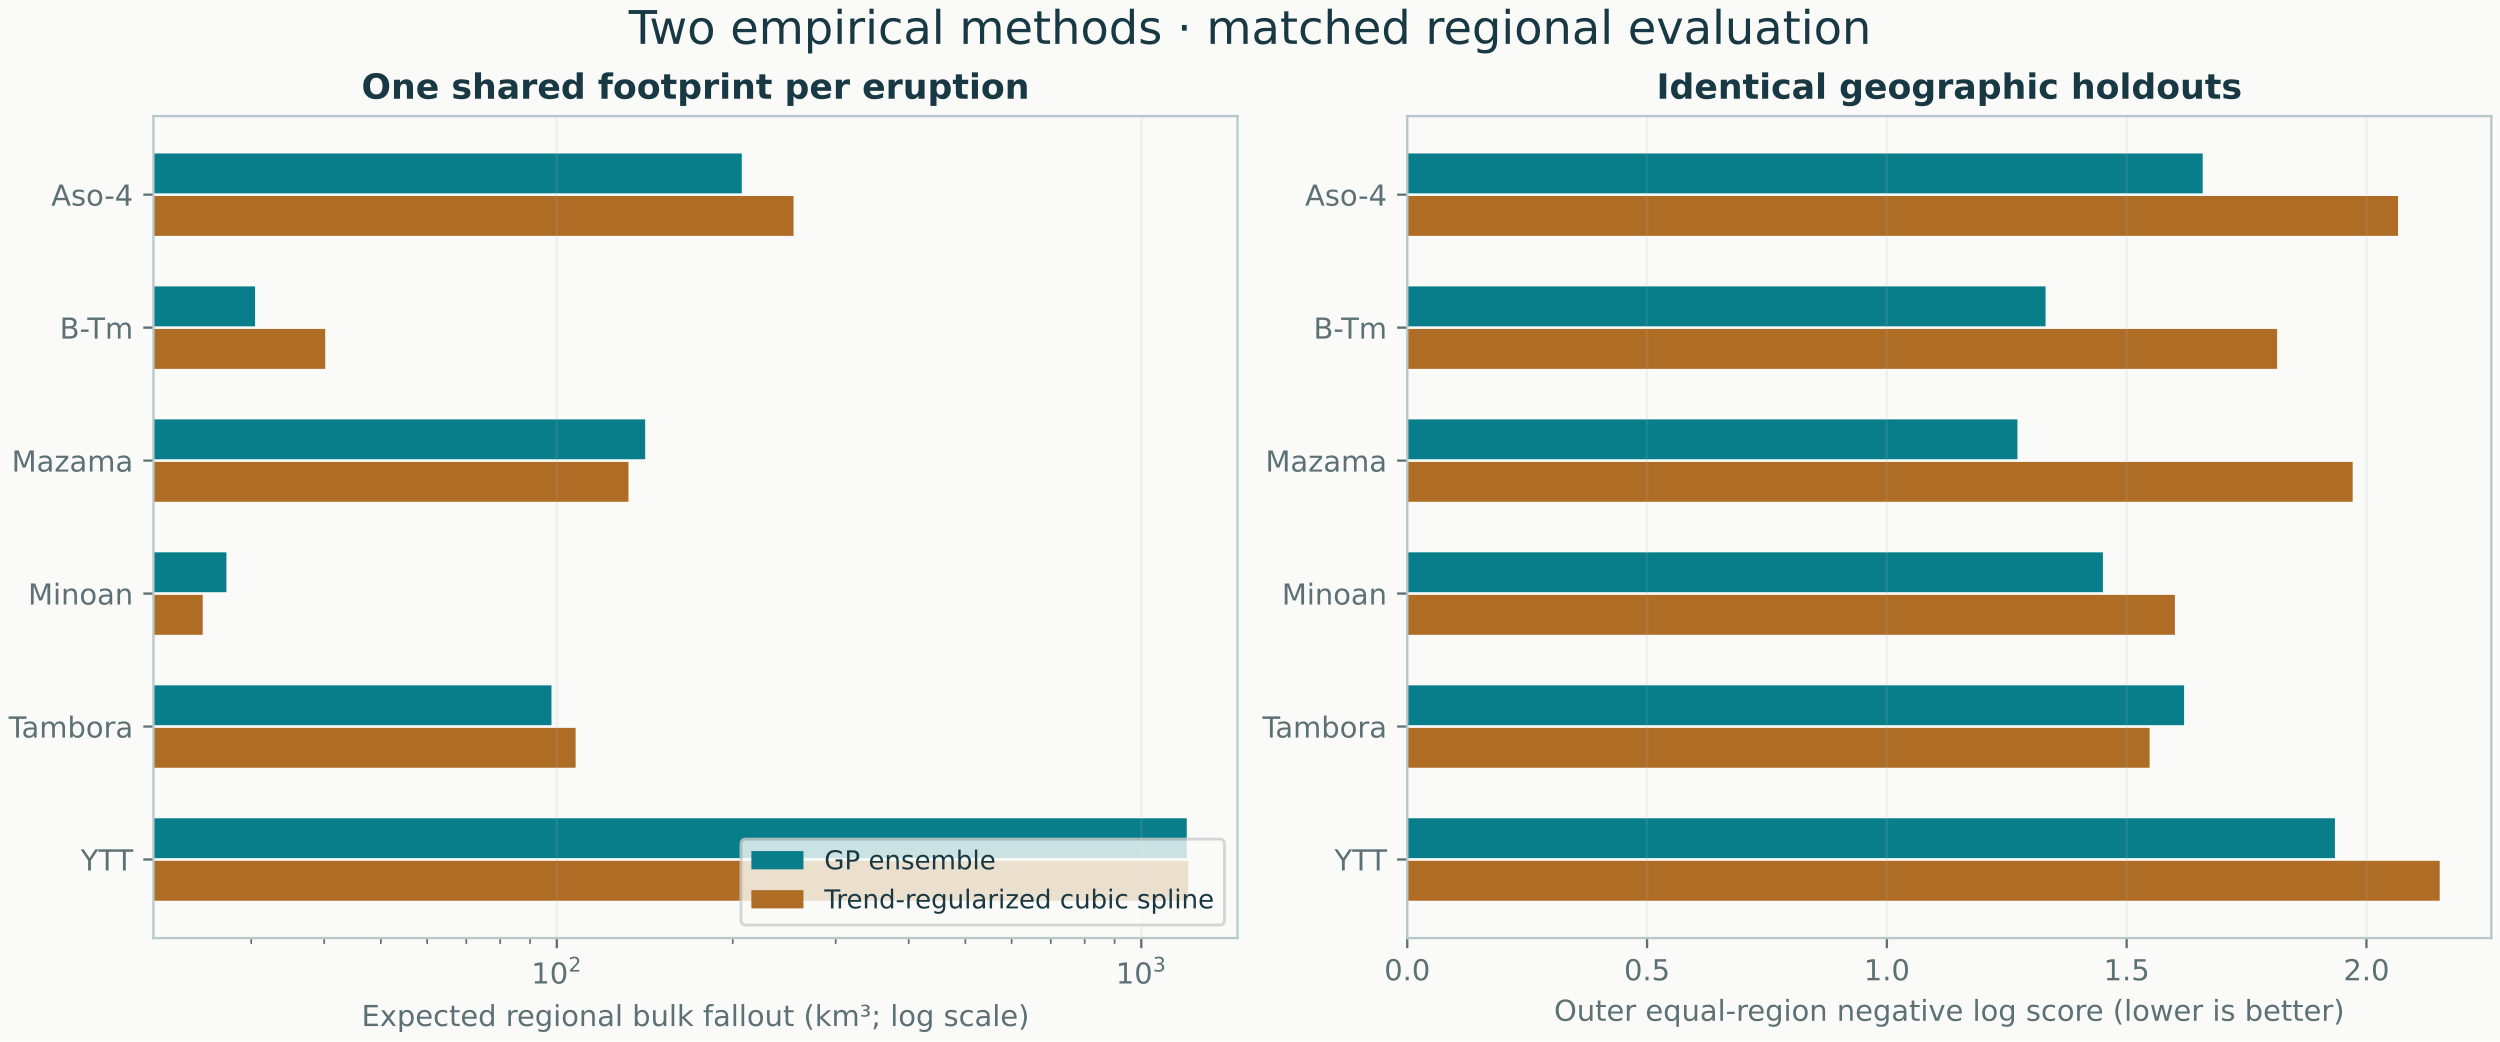
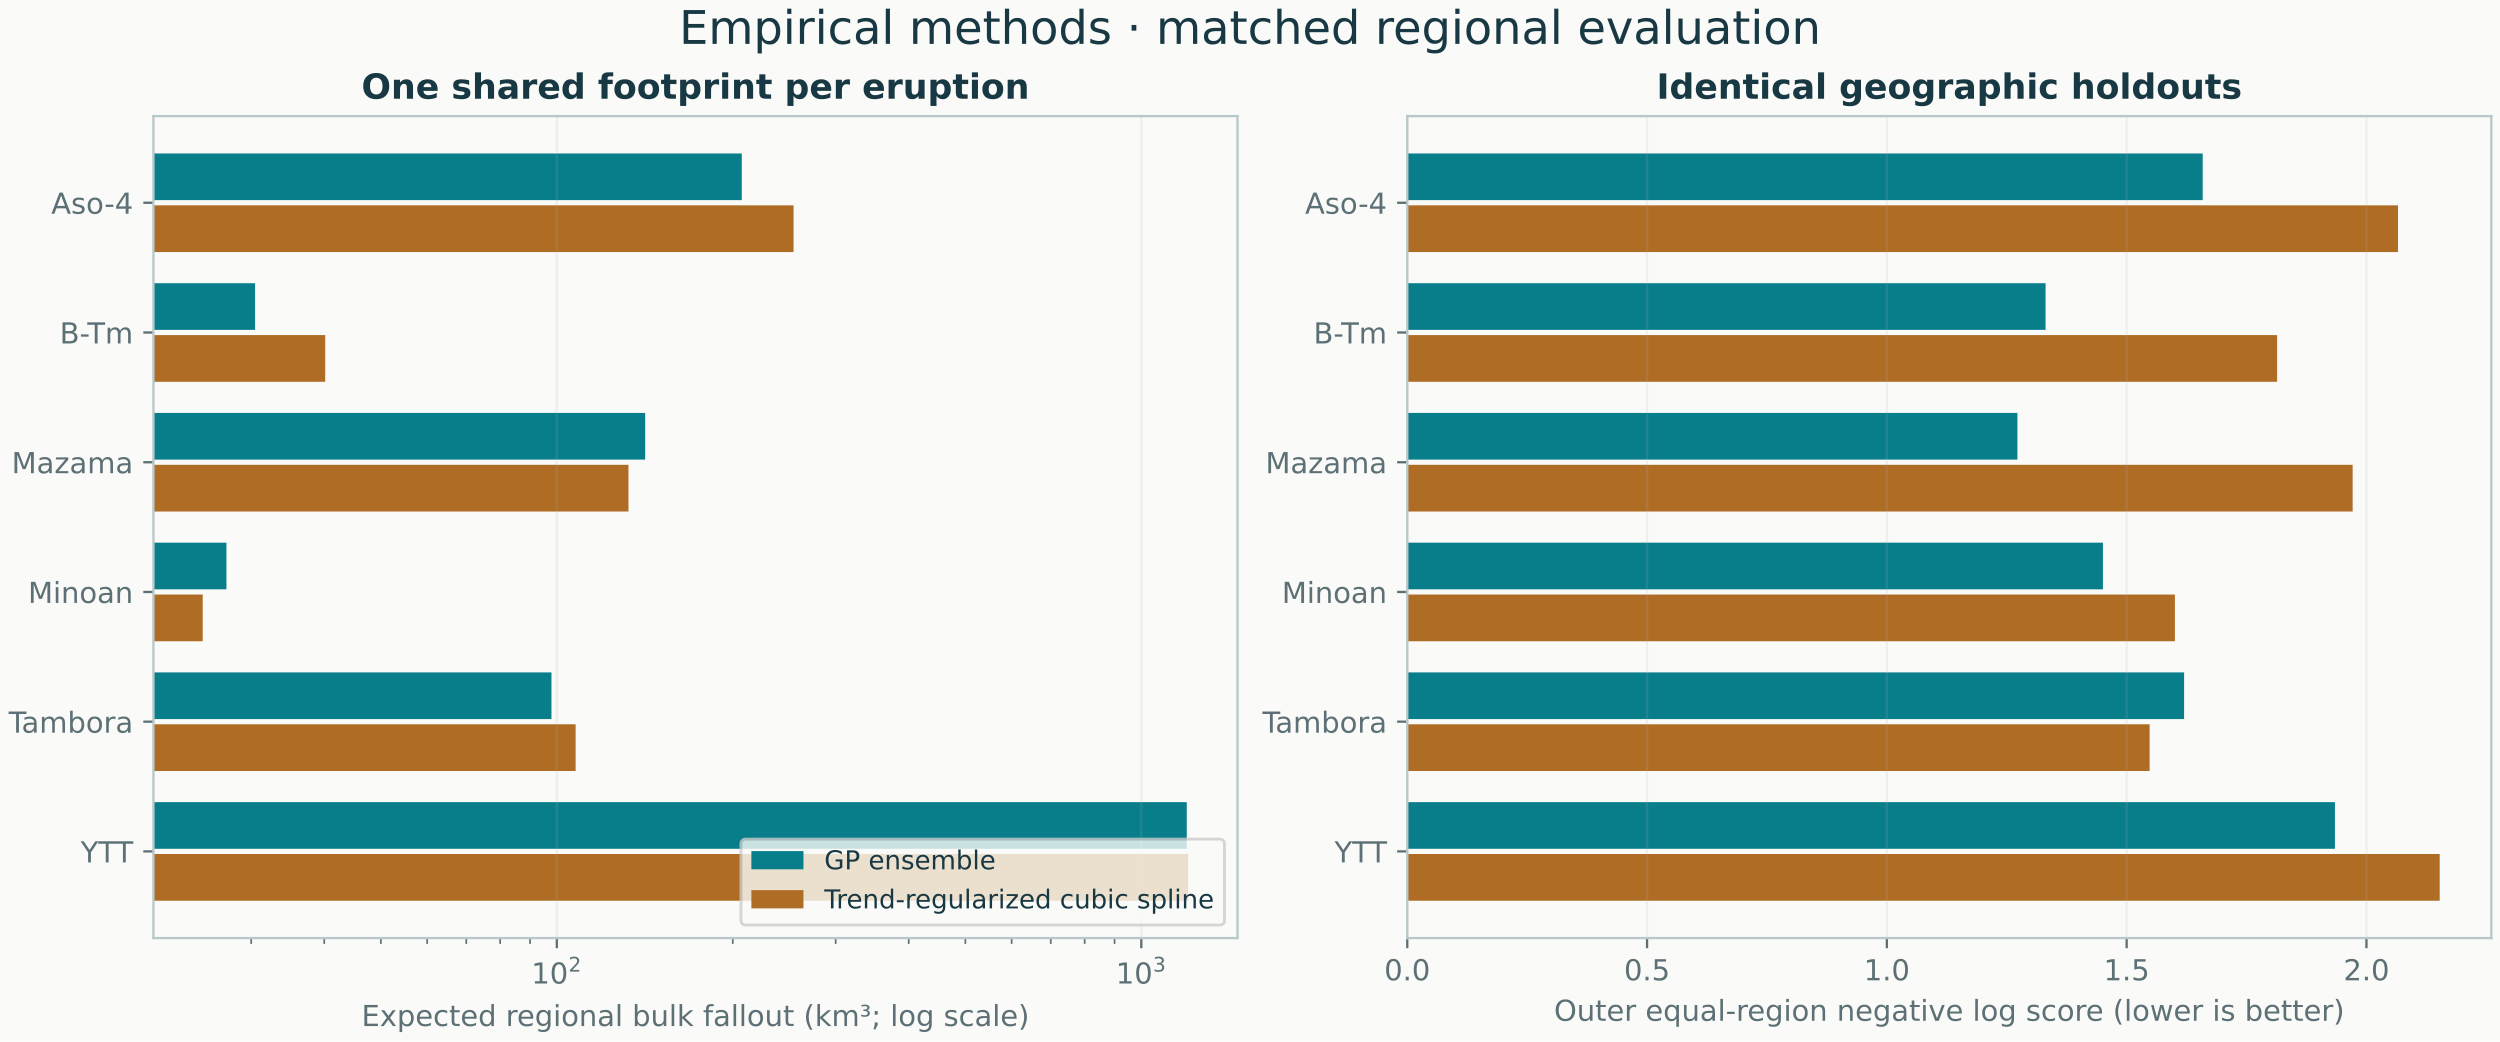
<svg xmlns="http://www.w3.org/2000/svg" xmlns:xlink="http://www.w3.org/1999/xlink" width="864pt" height="360pt" viewBox="0 0 864 360" version="1.1">
  <defs>
    <style type="text/css">*{stroke-linejoin: round; stroke-linecap: butt}</style>
  </defs>
  <g id="figure_1">
    <g id="patch_1">
      <path d="M 0 360  L 864 360  L 864 0  L 0 0  z " style="fill: #fafbf8" />
    </g>
    <g id="axes_1">
      <g id="patch_2">
        <path d="M 53.028 324.197  L 427.68 324.197  L 427.68 40.12  L 53.028 40.12  z " style="fill: #fafbf8" />
      </g>
      <g id="patch_3">
-         <path d="M -202212.889 53.033  L 256.36 53.033  L 256.36 66.818  L -202212.889 66.818  z " clip-path="url(#p5e3d99410d)" style="fill: #087e8b" />
+         <path d="M -202212.889 53.033  L 256.36 53.033  L 256.36 69.173  L -202212.889 69.173  z " clip-path="url(#p6398784988)" style="fill: #087e8b" />
      </g>
      <g id="patch_4">
-         <path d="M -202212.889 98.985  L 88.157 98.985  L 88.157 112.771  L -202212.889 112.771  z " clip-path="url(#p5e3d99410d)" style="fill: #087e8b" />
+         <path d="M -202212.889 97.868  L 88.157 97.868  L 88.157 114.009  L -202212.889 114.009  z " clip-path="url(#p6398784988)" style="fill: #087e8b" />
      </g>
      <g id="patch_5">
-         <path d="M -202212.889 144.937  L 222.974 144.937  L 222.974 158.723  L -202212.889 158.723  z " clip-path="url(#p5e3d99410d)" style="fill: #087e8b" />
+         <path d="M -202212.889 142.703  L 222.974 142.703  L 222.974 158.844  L -202212.889 158.844  z " clip-path="url(#p6398784988)" style="fill: #087e8b" />
      </g>
      <g id="patch_6">
-         <path d="M -202212.889 190.889  L 78.258 190.889  L 78.258 204.675  L -202212.889 204.675  z " clip-path="url(#p5e3d99410d)" style="fill: #087e8b" />
+         <path d="M -202212.889 187.539  L 78.258 187.539  L 78.258 203.679  L -202212.889 203.679  z " clip-path="url(#p6398784988)" style="fill: #087e8b" />
      </g>
      <g id="patch_7">
-         <path d="M -202212.889 236.841  L 190.582 236.841  L 190.582 250.627  L -202212.889 250.627  z " clip-path="url(#p5e3d99410d)" style="fill: #087e8b" />
+         <path d="M -202212.889 232.374  L 190.582 232.374  L 190.582 248.515  L -202212.889 248.515  z " clip-path="url(#p6398784988)" style="fill: #087e8b" />
      </g>
      <g id="patch_8">
-         <path d="M -202212.889 282.794  L 410.147 282.794  L 410.147 296.579  L -202212.889 296.579  z " clip-path="url(#p5e3d99410d)" style="fill: #087e8b" />
+         <path d="M -202212.889 277.209  L 410.147 277.209  L 410.147 293.35  L -202212.889 293.35  z " clip-path="url(#p6398784988)" style="fill: #087e8b" />
      </g>
      <g id="patch_9">
-         <path d="M -202212.889 67.737  L 274.249 67.737  L 274.249 81.523  L -202212.889 81.523  z " clip-path="url(#p5e3d99410d)" style="fill: #af6c25" />
+         <path d="M -202212.889 70.967  L 274.249 70.967  L 274.249 87.108  L -202212.889 87.108  z " clip-path="url(#p6398784988)" style="fill: #af6c25" />
      </g>
      <g id="patch_10">
-         <path d="M -202212.889 113.69  L 112.394 113.69  L 112.394 127.475  L -202212.889 127.475  z " clip-path="url(#p5e3d99410d)" style="fill: #af6c25" />
+         <path d="M -202212.889 115.802  L 112.394 115.802  L 112.394 131.943  L -202212.889 131.943  z " clip-path="url(#p6398784988)" style="fill: #af6c25" />
      </g>
      <g id="patch_11">
-         <path d="M -202212.889 159.642  L 217.196 159.642  L 217.196 173.427  L -202212.889 173.427  z " clip-path="url(#p5e3d99410d)" style="fill: #af6c25" />
+         <path d="M -202212.889 160.637  L 217.196 160.637  L 217.196 176.778  L -202212.889 176.778  z " clip-path="url(#p6398784988)" style="fill: #af6c25" />
      </g>
      <g id="patch_12">
-         <path d="M -202212.889 205.594  L 70.058 205.594  L 70.058 219.38  L -202212.889 219.38  z " clip-path="url(#p5e3d99410d)" style="fill: #af6c25" />
+         <path d="M -202212.889 205.473  L 70.058 205.473  L 70.058 221.613  L -202212.889 221.613  z " clip-path="url(#p6398784988)" style="fill: #af6c25" />
      </g>
      <g id="patch_13">
-         <path d="M -202212.889 251.546  L 198.935 251.546  L 198.935 265.332  L -202212.889 265.332  z " clip-path="url(#p5e3d99410d)" style="fill: #af6c25" />
+         <path d="M -202212.889 250.308  L 198.935 250.308  L 198.935 266.449  L -202212.889 266.449  z " clip-path="url(#p6398784988)" style="fill: #af6c25" />
      </g>
      <g id="patch_14">
-         <path d="M -202212.889 297.498  L 410.65 297.498  L 410.65 311.284  L -202212.889 311.284  z " clip-path="url(#p5e3d99410d)" style="fill: #af6c25" />
+         <path d="M -202212.889 295.143  L 410.65 295.143  L 410.65 311.284  L -202212.889 311.284  z " clip-path="url(#p6398784988)" style="fill: #af6c25" />
      </g>
      <g id="matplotlib.axis_1">
        <g id="xtick_1">
          <g id="line2d_1">
-             <path d="M 192.434 324.197  L 192.434 40.12  " clip-path="url(#p5e3d99410d)" style="fill: none; stroke: #b0b0b0; stroke-opacity: 0.15; stroke-width: 0.8; stroke-linecap: square" />
+             <path d="M 192.434 324.197  L 192.434 40.12  " clip-path="url(#p6398784988)" style="fill: none; stroke: #b0b0b0; stroke-opacity: 0.15; stroke-width: 0.8; stroke-linecap: square" />
          </g>
          <g id="line2d_2">
            <defs>
-               <path id="ma5f9ae1522" d="M 0 0  L 0 3.5  " style="stroke: #5c7075; stroke-width: 0.8" />
+               <path id="m21a4d16bb8" d="M 0 0  L 0 3.5  " style="stroke: #5c7075; stroke-width: 0.8" />
            </defs>
            <g>
-               <use xlink:href="#ma5f9ae1522" x="192.434" y="324.197" style="fill: #5c7075; stroke: #5c7075; stroke-width: 0.8" />
+               <use xlink:href="#m21a4d16bb8" x="192.434" y="324.197" style="fill: #5c7075; stroke: #5c7075; stroke-width: 0.8" />
            </g>
          </g>
          <g id="text_1">
            <g style="fill: #5c7075" transform="translate(183.6344 340.5966)">
              <text>
                <tspan x="0" y="-0.675" style="font-size: 10px; font-family: 'DejaVu Sans'; fill: #5c7075">1</tspan>
                <tspan x="6.362" y="-0.675" style="font-size: 10px; font-family: 'DejaVu Sans'; fill: #5c7075">0</tspan>
                <tspan x="12.82" y="-4.805" style="font-size: 7px; font-family: 'DejaVu Sans'; fill: #5c7075">2</tspan>
              </text>
            </g>
          </g>
        </g>
        <g id="xtick_2">
          <g id="line2d_3">
-             <path d="M 394.436 324.197  L 394.436 40.12  " clip-path="url(#p5e3d99410d)" style="fill: none; stroke: #b0b0b0; stroke-opacity: 0.15; stroke-width: 0.8; stroke-linecap: square" />
+             <path d="M 394.436 324.197  L 394.436 40.12  " clip-path="url(#p6398784988)" style="fill: none; stroke: #b0b0b0; stroke-opacity: 0.15; stroke-width: 0.8; stroke-linecap: square" />
          </g>
          <g id="line2d_4">
            <g>
-               <use xlink:href="#ma5f9ae1522" x="394.436" y="324.197" style="fill: #5c7075; stroke: #5c7075; stroke-width: 0.8" />
+               <use xlink:href="#m21a4d16bb8" x="394.436" y="324.197" style="fill: #5c7075; stroke: #5c7075; stroke-width: 0.8" />
            </g>
          </g>
          <g id="text_2">
            <g style="fill: #5c7075" transform="translate(385.6357 340.5966)">
              <text>
                <tspan x="0" y="-0.675" style="font-size: 10px; font-family: 'DejaVu Sans'; fill: #5c7075">1</tspan>
                <tspan x="6.362" y="-0.675" style="font-size: 10px; font-family: 'DejaVu Sans'; fill: #5c7075">0</tspan>
                <tspan x="12.82" y="-4.805" style="font-size: 7px; font-family: 'DejaVu Sans'; fill: #5c7075">3</tspan>
              </text>
            </g>
          </g>
        </g>
        <g id="xtick_3">
          <g id="line2d_5">
            <defs>
-               <path id="mb5742d729c" d="M 0 0  L 0 2  " style="stroke: #5c7075; stroke-width: 0.6" />
+               <path id="mb1d0dbcf37" d="M 0 0  L 0 2  " style="stroke: #5c7075; stroke-width: 0.6" />
            </defs>
            <g>
-               <use xlink:href="#mb5742d729c" x="86.812" y="324.197" style="fill: #5c7075; stroke: #5c7075; stroke-width: 0.6" />
+               <use xlink:href="#mb1d0dbcf37" x="86.812" y="324.197" style="fill: #5c7075; stroke: #5c7075; stroke-width: 0.6" />
            </g>
          </g>
        </g>
        <g id="xtick_4">
          <g id="line2d_6">
            <g>
-               <use xlink:href="#mb5742d729c" x="112.05" y="324.197" style="fill: #5c7075; stroke: #5c7075; stroke-width: 0.6" />
+               <use xlink:href="#mb1d0dbcf37" x="112.05" y="324.197" style="fill: #5c7075; stroke: #5c7075; stroke-width: 0.6" />
            </g>
          </g>
        </g>
        <g id="xtick_5">
          <g id="line2d_7">
            <g>
-               <use xlink:href="#mb5742d729c" x="131.626" y="324.197" style="fill: #5c7075; stroke: #5c7075; stroke-width: 0.6" />
+               <use xlink:href="#mb1d0dbcf37" x="131.626" y="324.197" style="fill: #5c7075; stroke: #5c7075; stroke-width: 0.6" />
            </g>
          </g>
        </g>
        <g id="xtick_6">
          <g id="line2d_8">
            <g>
-               <use xlink:href="#mb5742d729c" x="147.621" y="324.197" style="fill: #5c7075; stroke: #5c7075; stroke-width: 0.6" />
+               <use xlink:href="#mb1d0dbcf37" x="147.621" y="324.197" style="fill: #5c7075; stroke: #5c7075; stroke-width: 0.6" />
            </g>
          </g>
        </g>
        <g id="xtick_7">
          <g id="line2d_9">
            <g>
-               <use xlink:href="#mb5742d729c" x="161.144" y="324.197" style="fill: #5c7075; stroke: #5c7075; stroke-width: 0.6" />
+               <use xlink:href="#mb1d0dbcf37" x="161.144" y="324.197" style="fill: #5c7075; stroke: #5c7075; stroke-width: 0.6" />
            </g>
          </g>
        </g>
        <g id="xtick_8">
          <g id="line2d_10">
            <g>
-               <use xlink:href="#mb5742d729c" x="172.858" y="324.197" style="fill: #5c7075; stroke: #5c7075; stroke-width: 0.6" />
+               <use xlink:href="#mb1d0dbcf37" x="172.858" y="324.197" style="fill: #5c7075; stroke: #5c7075; stroke-width: 0.6" />
            </g>
          </g>
        </g>
        <g id="xtick_9">
          <g id="line2d_11">
            <g>
-               <use xlink:href="#mb5742d729c" x="183.191" y="324.197" style="fill: #5c7075; stroke: #5c7075; stroke-width: 0.6" />
+               <use xlink:href="#mb1d0dbcf37" x="183.191" y="324.197" style="fill: #5c7075; stroke: #5c7075; stroke-width: 0.6" />
            </g>
          </g>
        </g>
        <g id="xtick_10">
          <g id="line2d_12">
            <g>
-               <use xlink:href="#mb5742d729c" x="253.243" y="324.197" style="fill: #5c7075; stroke: #5c7075; stroke-width: 0.6" />
+               <use xlink:href="#mb1d0dbcf37" x="253.243" y="324.197" style="fill: #5c7075; stroke: #5c7075; stroke-width: 0.6" />
            </g>
          </g>
        </g>
        <g id="xtick_11">
          <g id="line2d_13">
            <g>
-               <use xlink:href="#mb5742d729c" x="288.814" y="324.197" style="fill: #5c7075; stroke: #5c7075; stroke-width: 0.6" />
+               <use xlink:href="#mb1d0dbcf37" x="288.814" y="324.197" style="fill: #5c7075; stroke: #5c7075; stroke-width: 0.6" />
            </g>
          </g>
        </g>
        <g id="xtick_12">
          <g id="line2d_14">
            <g>
-               <use xlink:href="#mb5742d729c" x="314.051" y="324.197" style="fill: #5c7075; stroke: #5c7075; stroke-width: 0.6" />
+               <use xlink:href="#mb1d0dbcf37" x="314.051" y="324.197" style="fill: #5c7075; stroke: #5c7075; stroke-width: 0.6" />
            </g>
          </g>
        </g>
        <g id="xtick_13">
          <g id="line2d_15">
            <g>
-               <use xlink:href="#mb5742d729c" x="333.627" y="324.197" style="fill: #5c7075; stroke: #5c7075; stroke-width: 0.6" />
+               <use xlink:href="#mb1d0dbcf37" x="333.627" y="324.197" style="fill: #5c7075; stroke: #5c7075; stroke-width: 0.6" />
            </g>
          </g>
        </g>
        <g id="xtick_14">
          <g id="line2d_16">
            <g>
-               <use xlink:href="#mb5742d729c" x="349.622" y="324.197" style="fill: #5c7075; stroke: #5c7075; stroke-width: 0.6" />
+               <use xlink:href="#mb1d0dbcf37" x="349.622" y="324.197" style="fill: #5c7075; stroke: #5c7075; stroke-width: 0.6" />
            </g>
          </g>
        </g>
        <g id="xtick_15">
          <g id="line2d_17">
            <g>
-               <use xlink:href="#mb5742d729c" x="363.145" y="324.197" style="fill: #5c7075; stroke: #5c7075; stroke-width: 0.6" />
+               <use xlink:href="#mb1d0dbcf37" x="363.145" y="324.197" style="fill: #5c7075; stroke: #5c7075; stroke-width: 0.6" />
            </g>
          </g>
        </g>
        <g id="xtick_16">
          <g id="line2d_18">
            <g>
-               <use xlink:href="#mb5742d729c" x="374.86" y="324.197" style="fill: #5c7075; stroke: #5c7075; stroke-width: 0.6" />
+               <use xlink:href="#mb1d0dbcf37" x="374.86" y="324.197" style="fill: #5c7075; stroke: #5c7075; stroke-width: 0.6" />
            </g>
          </g>
        </g>
        <g id="xtick_17">
          <g id="line2d_19">
            <g>
-               <use xlink:href="#mb5742d729c" x="385.193" y="324.197" style="fill: #5c7075; stroke: #5c7075; stroke-width: 0.6" />
+               <use xlink:href="#mb1d0dbcf37" x="385.193" y="324.197" style="fill: #5c7075; stroke: #5c7075; stroke-width: 0.6" />
            </g>
          </g>
        </g>
        <g id="text_3">
          <text style="font-size: 10px; font-family: 'DejaVu Sans'; text-anchor: middle; fill: #5c7075" x="240.354" y="354.597" transform="rotate(-0 240.3542 354.5974)">Expected regional bulk fallout (km³; log scale)</text>
        </g>
      </g>
      <g id="matplotlib.axis_2">
        <g id="ytick_1">
          <g id="line2d_20">
            <defs>
-               <path id="m3153e9a6b5" d="M 0 0  L -3.5 0  " style="stroke: #5c7075; stroke-width: 0.8" />
+               <path id="mdb86080b40" d="M 0 0  L -3.5 0  " style="stroke: #5c7075; stroke-width: 0.8" />
            </defs>
            <g>
-               <use xlink:href="#m3153e9a6b5" x="53.028" y="67.278" style="fill: #5c7075; stroke: #5c7075; stroke-width: 0.8" />
+               <use xlink:href="#mdb86080b40" x="53.028" y="70.07" style="fill: #5c7075; stroke: #5c7075; stroke-width: 0.8" />
            </g>
          </g>
          <g id="text_4">
-             <text style="font-size: 10px; font-family: 'DejaVu Sans'; text-anchor: end; fill: #5c7075" x="46.028" y="71.077" transform="rotate(-0 46.02837 71.07668)">Aso-4</text>
+             <text style="font-size: 10px; font-family: 'DejaVu Sans'; text-anchor: end; fill: #5c7075" x="46.028" y="73.869" transform="rotate(-0 46.02837 73.86891)">Aso-4</text>
          </g>
        </g>
        <g id="ytick_2">
          <g id="line2d_21">
            <g>
-               <use xlink:href="#m3153e9a6b5" x="53.028" y="113.23" style="fill: #5c7075; stroke: #5c7075; stroke-width: 0.8" />
+               <use xlink:href="#mdb86080b40" x="53.028" y="114.905" style="fill: #5c7075; stroke: #5c7075; stroke-width: 0.8" />
            </g>
          </g>
          <g id="text_5">
-             <text style="font-size: 10px; font-family: 'DejaVu Sans'; text-anchor: end; fill: #5c7075" x="46.028" y="117.029" transform="rotate(-0 46.02837 117.0289)">B-Tm</text>
+             <text style="font-size: 10px; font-family: 'DejaVu Sans'; text-anchor: end; fill: #5c7075" x="46.028" y="118.704" transform="rotate(-0 46.02837 118.7042)">B-Tm</text>
          </g>
        </g>
        <g id="ytick_3">
          <g id="line2d_22">
            <g>
-               <use xlink:href="#m3153e9a6b5" x="53.028" y="159.182" style="fill: #5c7075; stroke: #5c7075; stroke-width: 0.8" />
+               <use xlink:href="#mdb86080b40" x="53.028" y="159.741" style="fill: #5c7075; stroke: #5c7075; stroke-width: 0.8" />
            </g>
          </g>
          <g id="text_6">
-             <text style="font-size: 10px; font-family: 'DejaVu Sans'; text-anchor: end; fill: #5c7075" x="46.028" y="162.981" transform="rotate(-0 46.02837 162.9811)">Mazama</text>
+             <text style="font-size: 10px; font-family: 'DejaVu Sans'; text-anchor: end; fill: #5c7075" x="46.028" y="163.54" transform="rotate(-0 46.02837 163.5395)">Mazama</text>
          </g>
        </g>
        <g id="ytick_4">
          <g id="line2d_23">
            <g>
-               <use xlink:href="#m3153e9a6b5" x="53.028" y="205.134" style="fill: #5c7075; stroke: #5c7075; stroke-width: 0.8" />
+               <use xlink:href="#mdb86080b40" x="53.028" y="204.576" style="fill: #5c7075; stroke: #5c7075; stroke-width: 0.8" />
            </g>
          </g>
          <g id="text_7">
-             <text style="font-size: 10px; font-family: 'DejaVu Sans'; text-anchor: end; fill: #5c7075" x="46.028" y="208.934" transform="rotate(-0 46.02837 208.9337)">Minoan</text>
+             <text style="font-size: 10px; font-family: 'DejaVu Sans'; text-anchor: end; fill: #5c7075" x="46.028" y="208.375" transform="rotate(-0 46.02837 208.3752)">Minoan</text>
          </g>
        </g>
        <g id="ytick_5">
          <g id="line2d_24">
            <g>
-               <use xlink:href="#m3153e9a6b5" x="53.028" y="251.087" style="fill: #5c7075; stroke: #5c7075; stroke-width: 0.8" />
+               <use xlink:href="#mdb86080b40" x="53.028" y="249.411" style="fill: #5c7075; stroke: #5c7075; stroke-width: 0.8" />
            </g>
          </g>
          <g id="text_8">
-             <text style="font-size: 10px; font-family: 'DejaVu Sans'; text-anchor: end; fill: #5c7075" x="46.028" y="254.886" transform="rotate(-0 46.02837 254.8859)">Tambora</text>
+             <text style="font-size: 10px; font-family: 'DejaVu Sans'; text-anchor: end; fill: #5c7075" x="46.028" y="253.211" transform="rotate(-0 46.02837 253.2106)">Tambora</text>
          </g>
        </g>
        <g id="ytick_6">
          <g id="line2d_25">
            <g>
-               <use xlink:href="#m3153e9a6b5" x="53.028" y="297.039" style="fill: #5c7075; stroke: #5c7075; stroke-width: 0.8" />
+               <use xlink:href="#mdb86080b40" x="53.028" y="294.247" style="fill: #5c7075; stroke: #5c7075; stroke-width: 0.8" />
            </g>
          </g>
          <g id="text_9">
-             <text style="font-size: 10px; font-family: 'DejaVu Sans'; text-anchor: end; fill: #5c7075" x="46.028" y="300.838" transform="rotate(-0 46.02837 300.8377)">YTT</text>
+             <text style="font-size: 10px; font-family: 'DejaVu Sans'; text-anchor: end; fill: #5c7075" x="46.028" y="298.045" transform="rotate(-0 46.02837 298.0455)">YTT</text>
          </g>
        </g>
      </g>
      <g id="patch_15">
        <path d="M 53.028 324.197  L 53.028 40.12  " style="fill: none; stroke: #b8c8ca; stroke-width: 0.8; stroke-linejoin: miter; stroke-linecap: square" />
      </g>
      <g id="patch_16">
        <path d="M 427.68 324.197  L 427.68 40.12  " style="fill: none; stroke: #b8c8ca; stroke-width: 0.8; stroke-linejoin: miter; stroke-linecap: square" />
      </g>
      <g id="patch_17">
        <path d="M 53.028 324.197  L 427.68 324.197  " style="fill: none; stroke: #b8c8ca; stroke-width: 0.8; stroke-linejoin: miter; stroke-linecap: square" />
      </g>
      <g id="patch_18">
        <path d="M 53.028 40.12  L 427.68 40.12  " style="fill: none; stroke: #b8c8ca; stroke-width: 0.8; stroke-linejoin: miter; stroke-linecap: square" />
      </g>
      <g id="text_10">
        <text style="font-weight: 700; font-size: 12px; font-family: 'DejaVu Sans'; text-anchor: middle; fill: #183843" x="240.354" y="34.12" transform="rotate(-0 240.3542 34.12009)">One shared footprint per eruption</text>
      </g>
      <g id="legend_1">
        <g id="patch_19">
          <path d="M 257.875 319.697  L 421.38 319.697  Q 423.18 319.697 423.18 317.897  L 423.18 291.795  Q 423.18 289.995 421.38 289.995  L 257.875 289.995  Q 256.075 289.995 256.075 291.795  L 256.075 317.897  Q 256.075 319.697 257.875 319.697  z " style="fill: #fafbf8; opacity: 0.8; stroke: #cccccc; stroke-linejoin: miter" />
        </g>
        <g id="patch_20">
          <path d="M 259.675 300.434  L 277.675 300.434  L 277.675 294.134  L 259.675 294.134  z " style="fill: #087e8b" />
        </g>
        <g id="text_11">
          <text style="font-size: 9px; font-family: 'DejaVu Sans'; text-anchor: start; fill: #183843" x="284.875" y="300.434" transform="rotate(-0 284.8753 300.4338)">GP ensemble</text>
        </g>
        <g id="patch_21">
          <path d="M 259.675 313.935  L 277.675 313.935  L 277.675 307.635  L 259.675 307.635  z " style="fill: #af6c25" />
        </g>
        <g id="text_12">
          <text style="font-size: 9px; font-family: 'DejaVu Sans'; text-anchor: start; fill: #183843" x="284.875" y="313.935" transform="rotate(-0 284.8753 313.9345)">Trend-regularized cubic spline</text>
        </g>
      </g>
    </g>
    <g id="axes_2">
      <g id="patch_22">
        <path d="M 486.348 324.197  L 861 324.197  L 861 40.12  L 486.348 40.12  z " style="fill: #fafbf8" />
      </g>
      <g id="patch_23">
-         <path d="M 486.348 53.033  L 761.251 53.033  L 761.251 66.818  L 486.348 66.818  z " clip-path="url(#p6dde5da817)" style="fill: #087e8b" />
+         <path d="M 486.348 53.033  L 761.251 53.033  L 761.251 69.173  L 486.348 69.173  z " clip-path="url(#p3781302dd9)" style="fill: #087e8b" />
      </g>
      <g id="patch_24">
-         <path d="M 486.348 98.985  L 706.951 98.985  L 706.951 112.771  L 486.348 112.771  z " clip-path="url(#p6dde5da817)" style="fill: #087e8b" />
+         <path d="M 486.348 97.868  L 706.951 97.868  L 706.951 114.009  L 486.348 114.009  z " clip-path="url(#p3781302dd9)" style="fill: #087e8b" />
      </g>
      <g id="patch_25">
-         <path d="M 486.348 144.937  L 697.217 144.937  L 697.217 158.723  L 486.348 158.723  z " clip-path="url(#p6dde5da817)" style="fill: #087e8b" />
+         <path d="M 486.348 142.703  L 697.217 142.703  L 697.217 158.844  L 486.348 158.844  z " clip-path="url(#p3781302dd9)" style="fill: #087e8b" />
      </g>
      <g id="patch_26">
-         <path d="M 486.348 190.889  L 726.771 190.889  L 726.771 204.675  L 486.348 204.675  z " clip-path="url(#p6dde5da817)" style="fill: #087e8b" />
+         <path d="M 486.348 187.539  L 726.771 187.539  L 726.771 203.679  L 486.348 203.679  z " clip-path="url(#p3781302dd9)" style="fill: #087e8b" />
      </g>
      <g id="patch_27">
-         <path d="M 486.348 236.841  L 754.823 236.841  L 754.823 250.627  L 486.348 250.627  z " clip-path="url(#p6dde5da817)" style="fill: #087e8b" />
+         <path d="M 486.348 232.374  L 754.823 232.374  L 754.823 248.515  L 486.348 248.515  z " clip-path="url(#p3781302dd9)" style="fill: #087e8b" />
      </g>
      <g id="patch_28">
-         <path d="M 486.348 282.794  L 806.95 282.794  L 806.95 296.579  L 486.348 296.579  z " clip-path="url(#p6dde5da817)" style="fill: #087e8b" />
+         <path d="M 486.348 277.209  L 806.95 277.209  L 806.95 293.35  L 486.348 293.35  z " clip-path="url(#p3781302dd9)" style="fill: #087e8b" />
      </g>
      <g id="patch_29">
-         <path d="M 486.348 67.737  L 828.756 67.737  L 828.756 81.523  L 486.348 81.523  z " clip-path="url(#p6dde5da817)" style="fill: #af6c25" />
+         <path d="M 486.348 70.967  L 828.756 70.967  L 828.756 87.108  L 486.348 87.108  z " clip-path="url(#p3781302dd9)" style="fill: #af6c25" />
      </g>
      <g id="patch_30">
-         <path d="M 486.348 113.69  L 786.969 113.69  L 786.969 127.475  L 486.348 127.475  z " clip-path="url(#p6dde5da817)" style="fill: #af6c25" />
+         <path d="M 486.348 115.802  L 786.969 115.802  L 786.969 131.943  L 486.348 131.943  z " clip-path="url(#p3781302dd9)" style="fill: #af6c25" />
      </g>
      <g id="patch_31">
-         <path d="M 486.348 159.642  L 813.082 159.642  L 813.082 173.427  L 486.348 173.427  z " clip-path="url(#p6dde5da817)" style="fill: #af6c25" />
+         <path d="M 486.348 160.637  L 813.082 160.637  L 813.082 176.778  L 486.348 176.778  z " clip-path="url(#p3781302dd9)" style="fill: #af6c25" />
      </g>
      <g id="patch_32">
-         <path d="M 486.348 205.594  L 751.649 205.594  L 751.649 219.38  L 486.348 219.38  z " clip-path="url(#p6dde5da817)" style="fill: #af6c25" />
+         <path d="M 486.348 205.473  L 751.649 205.473  L 751.649 221.613  L 486.348 221.613  z " clip-path="url(#p3781302dd9)" style="fill: #af6c25" />
      </g>
      <g id="patch_33">
-         <path d="M 486.348 251.546  L 742.909 251.546  L 742.909 265.332  L 486.348 265.332  z " clip-path="url(#p6dde5da817)" style="fill: #af6c25" />
+         <path d="M 486.348 250.308  L 742.909 250.308  L 742.909 266.449  L 486.348 266.449  z " clip-path="url(#p3781302dd9)" style="fill: #af6c25" />
      </g>
      <g id="patch_34">
-         <path d="M 486.348 297.498  L 843.159 297.498  L 843.159 311.284  L 486.348 311.284  z " clip-path="url(#p6dde5da817)" style="fill: #af6c25" />
+         <path d="M 486.348 295.143  L 843.159 295.143  L 843.159 311.284  L 486.348 311.284  z " clip-path="url(#p3781302dd9)" style="fill: #af6c25" />
      </g>
      <g id="matplotlib.axis_3">
        <g id="xtick_18">
          <g id="line2d_26">
-             <path d="M 486.348 324.197  L 486.348 40.12  " clip-path="url(#p6dde5da817)" style="fill: none; stroke: #b0b0b0; stroke-opacity: 0.15; stroke-width: 0.8; stroke-linecap: square" />
+             <path d="M 486.348 324.197  L 486.348 40.12  " clip-path="url(#p3781302dd9)" style="fill: none; stroke: #b0b0b0; stroke-opacity: 0.15; stroke-width: 0.8; stroke-linecap: square" />
          </g>
          <g id="line2d_27">
            <g>
-               <use xlink:href="#ma5f9ae1522" x="486.348" y="324.197" style="fill: #5c7075; stroke: #5c7075; stroke-width: 0.8" />
+               <use xlink:href="#m21a4d16bb8" x="486.348" y="324.197" style="fill: #5c7075; stroke: #5c7075; stroke-width: 0.8" />
            </g>
          </g>
          <g id="text_13">
            <text style="font-size: 10px; font-family: 'DejaVu Sans'; text-anchor: middle; fill: #5c7075" x="486.348" y="338.794" transform="rotate(-0 486.3481 338.7943)">0.0</text>
          </g>
        </g>
        <g id="xtick_19">
          <g id="line2d_28">
-             <path d="M 569.223 324.197  L 569.223 40.12  " clip-path="url(#p6dde5da817)" style="fill: none; stroke: #b0b0b0; stroke-opacity: 0.15; stroke-width: 0.8; stroke-linecap: square" />
+             <path d="M 569.223 324.197  L 569.223 40.12  " clip-path="url(#p3781302dd9)" style="fill: none; stroke: #b0b0b0; stroke-opacity: 0.15; stroke-width: 0.8; stroke-linecap: square" />
          </g>
          <g id="line2d_29">
            <g>
-               <use xlink:href="#ma5f9ae1522" x="569.223" y="324.197" style="fill: #5c7075; stroke: #5c7075; stroke-width: 0.8" />
+               <use xlink:href="#m21a4d16bb8" x="569.223" y="324.197" style="fill: #5c7075; stroke: #5c7075; stroke-width: 0.8" />
            </g>
          </g>
          <g id="text_14">
            <text style="font-size: 10px; font-family: 'DejaVu Sans'; text-anchor: middle; fill: #5c7075" x="569.223" y="338.794" transform="rotate(-0 569.2229 338.7943)">0.5</text>
          </g>
        </g>
        <g id="xtick_20">
          <g id="line2d_30">
-             <path d="M 652.098 324.197  L 652.098 40.12  " clip-path="url(#p6dde5da817)" style="fill: none; stroke: #b0b0b0; stroke-opacity: 0.15; stroke-width: 0.8; stroke-linecap: square" />
+             <path d="M 652.098 324.197  L 652.098 40.12  " clip-path="url(#p3781302dd9)" style="fill: none; stroke: #b0b0b0; stroke-opacity: 0.15; stroke-width: 0.8; stroke-linecap: square" />
          </g>
          <g id="line2d_31">
            <g>
-               <use xlink:href="#ma5f9ae1522" x="652.098" y="324.197" style="fill: #5c7075; stroke: #5c7075; stroke-width: 0.8" />
+               <use xlink:href="#m21a4d16bb8" x="652.098" y="324.197" style="fill: #5c7075; stroke: #5c7075; stroke-width: 0.8" />
            </g>
          </g>
          <g id="text_15">
            <text style="font-size: 10px; font-family: 'DejaVu Sans'; text-anchor: middle; fill: #5c7075" x="652.098" y="338.794" transform="rotate(-0 652.0976 338.7943)">1.0</text>
          </g>
        </g>
        <g id="xtick_21">
          <g id="line2d_32">
-             <path d="M 734.972 324.197  L 734.972 40.12  " clip-path="url(#p6dde5da817)" style="fill: none; stroke: #b0b0b0; stroke-opacity: 0.15; stroke-width: 0.8; stroke-linecap: square" />
+             <path d="M 734.972 324.197  L 734.972 40.12  " clip-path="url(#p3781302dd9)" style="fill: none; stroke: #b0b0b0; stroke-opacity: 0.15; stroke-width: 0.8; stroke-linecap: square" />
          </g>
          <g id="line2d_33">
            <g>
-               <use xlink:href="#ma5f9ae1522" x="734.972" y="324.197" style="fill: #5c7075; stroke: #5c7075; stroke-width: 0.8" />
+               <use xlink:href="#m21a4d16bb8" x="734.972" y="324.197" style="fill: #5c7075; stroke: #5c7075; stroke-width: 0.8" />
            </g>
          </g>
          <g id="text_16">
            <text style="font-size: 10px; font-family: 'DejaVu Sans'; text-anchor: middle; fill: #5c7075" x="734.972" y="338.794" transform="rotate(-0 734.9723 338.7943)">1.5</text>
          </g>
        </g>
        <g id="xtick_22">
          <g id="line2d_34">
-             <path d="M 817.847 324.197  L 817.847 40.12  " clip-path="url(#p6dde5da817)" style="fill: none; stroke: #b0b0b0; stroke-opacity: 0.15; stroke-width: 0.8; stroke-linecap: square" />
+             <path d="M 817.847 324.197  L 817.847 40.12  " clip-path="url(#p3781302dd9)" style="fill: none; stroke: #b0b0b0; stroke-opacity: 0.15; stroke-width: 0.8; stroke-linecap: square" />
          </g>
          <g id="line2d_35">
            <g>
-               <use xlink:href="#ma5f9ae1522" x="817.847" y="324.197" style="fill: #5c7075; stroke: #5c7075; stroke-width: 0.8" />
+               <use xlink:href="#m21a4d16bb8" x="817.847" y="324.197" style="fill: #5c7075; stroke: #5c7075; stroke-width: 0.8" />
            </g>
          </g>
          <g id="text_17">
            <text style="font-size: 10px; font-family: 'DejaVu Sans'; text-anchor: middle; fill: #5c7075" x="817.847" y="338.794" transform="rotate(-0 817.8471 338.7943)">2.0</text>
          </g>
        </g>
        <g id="text_18">
          <text style="font-size: 10px; font-family: 'DejaVu Sans'; text-anchor: middle; fill: #5c7075" x="673.674" y="352.795" transform="rotate(-0 673.6739 352.7951)">Outer equal-region negative log score (lower is better)</text>
        </g>
      </g>
      <g id="matplotlib.axis_4">
        <g id="ytick_7">
          <g id="line2d_36">
            <g>
-               <use xlink:href="#m3153e9a6b5" x="486.348" y="67.278" style="fill: #5c7075; stroke: #5c7075; stroke-width: 0.8" />
+               <use xlink:href="#mdb86080b40" x="486.348" y="70.07" style="fill: #5c7075; stroke: #5c7075; stroke-width: 0.8" />
            </g>
          </g>
          <g id="text_19">
-             <text style="font-size: 10px; font-family: 'DejaVu Sans'; text-anchor: end; fill: #5c7075" x="479.348" y="71.077" transform="rotate(-0 479.3481 71.07668)">Aso-4</text>
+             <text style="font-size: 10px; font-family: 'DejaVu Sans'; text-anchor: end; fill: #5c7075" x="479.348" y="73.869" transform="rotate(-0 479.3481 73.86891)">Aso-4</text>
          </g>
        </g>
        <g id="ytick_8">
          <g id="line2d_37">
            <g>
-               <use xlink:href="#m3153e9a6b5" x="486.348" y="113.23" style="fill: #5c7075; stroke: #5c7075; stroke-width: 0.8" />
+               <use xlink:href="#mdb86080b40" x="486.348" y="114.905" style="fill: #5c7075; stroke: #5c7075; stroke-width: 0.8" />
            </g>
          </g>
          <g id="text_20">
-             <text style="font-size: 10px; font-family: 'DejaVu Sans'; text-anchor: end; fill: #5c7075" x="479.348" y="117.029" transform="rotate(-0 479.3481 117.0289)">B-Tm</text>
+             <text style="font-size: 10px; font-family: 'DejaVu Sans'; text-anchor: end; fill: #5c7075" x="479.348" y="118.704" transform="rotate(-0 479.3481 118.7042)">B-Tm</text>
          </g>
        </g>
        <g id="ytick_9">
          <g id="line2d_38">
            <g>
-               <use xlink:href="#m3153e9a6b5" x="486.348" y="159.182" style="fill: #5c7075; stroke: #5c7075; stroke-width: 0.8" />
+               <use xlink:href="#mdb86080b40" x="486.348" y="159.741" style="fill: #5c7075; stroke: #5c7075; stroke-width: 0.8" />
            </g>
          </g>
          <g id="text_21">
-             <text style="font-size: 10px; font-family: 'DejaVu Sans'; text-anchor: end; fill: #5c7075" x="479.348" y="162.981" transform="rotate(-0 479.3481 162.9811)">Mazama</text>
+             <text style="font-size: 10px; font-family: 'DejaVu Sans'; text-anchor: end; fill: #5c7075" x="479.348" y="163.54" transform="rotate(-0 479.3481 163.5395)">Mazama</text>
          </g>
        </g>
        <g id="ytick_10">
          <g id="line2d_39">
            <g>
-               <use xlink:href="#m3153e9a6b5" x="486.348" y="205.134" style="fill: #5c7075; stroke: #5c7075; stroke-width: 0.8" />
+               <use xlink:href="#mdb86080b40" x="486.348" y="204.576" style="fill: #5c7075; stroke: #5c7075; stroke-width: 0.8" />
            </g>
          </g>
          <g id="text_22">
-             <text style="font-size: 10px; font-family: 'DejaVu Sans'; text-anchor: end; fill: #5c7075" x="479.348" y="208.934" transform="rotate(-0 479.3481 208.9337)">Minoan</text>
+             <text style="font-size: 10px; font-family: 'DejaVu Sans'; text-anchor: end; fill: #5c7075" x="479.348" y="208.375" transform="rotate(-0 479.3481 208.3752)">Minoan</text>
          </g>
        </g>
        <g id="ytick_11">
          <g id="line2d_40">
            <g>
-               <use xlink:href="#m3153e9a6b5" x="486.348" y="251.087" style="fill: #5c7075; stroke: #5c7075; stroke-width: 0.8" />
+               <use xlink:href="#mdb86080b40" x="486.348" y="249.411" style="fill: #5c7075; stroke: #5c7075; stroke-width: 0.8" />
            </g>
          </g>
          <g id="text_23">
-             <text style="font-size: 10px; font-family: 'DejaVu Sans'; text-anchor: end; fill: #5c7075" x="479.348" y="254.886" transform="rotate(-0 479.3481 254.8859)">Tambora</text>
+             <text style="font-size: 10px; font-family: 'DejaVu Sans'; text-anchor: end; fill: #5c7075" x="479.348" y="253.211" transform="rotate(-0 479.3481 253.2106)">Tambora</text>
          </g>
        </g>
        <g id="ytick_12">
          <g id="line2d_41">
            <g>
-               <use xlink:href="#m3153e9a6b5" x="486.348" y="297.039" style="fill: #5c7075; stroke: #5c7075; stroke-width: 0.8" />
+               <use xlink:href="#mdb86080b40" x="486.348" y="294.247" style="fill: #5c7075; stroke: #5c7075; stroke-width: 0.8" />
            </g>
          </g>
          <g id="text_24">
-             <text style="font-size: 10px; font-family: 'DejaVu Sans'; text-anchor: end; fill: #5c7075" x="479.348" y="300.838" transform="rotate(-0 479.3481 300.8377)">YTT</text>
+             <text style="font-size: 10px; font-family: 'DejaVu Sans'; text-anchor: end; fill: #5c7075" x="479.348" y="298.045" transform="rotate(-0 479.3481 298.0455)">YTT</text>
          </g>
        </g>
      </g>
      <g id="patch_35">
        <path d="M 486.348 324.197  L 486.348 40.12  " style="fill: none; stroke: #b8c8ca; stroke-width: 0.8; stroke-linejoin: miter; stroke-linecap: square" />
      </g>
      <g id="patch_36">
        <path d="M 861 324.197  L 861 40.12  " style="fill: none; stroke: #b8c8ca; stroke-width: 0.8; stroke-linejoin: miter; stroke-linecap: square" />
      </g>
      <g id="patch_37">
        <path d="M 486.348 324.197  L 861 324.197  " style="fill: none; stroke: #b8c8ca; stroke-width: 0.8; stroke-linejoin: miter; stroke-linecap: square" />
      </g>
      <g id="patch_38">
        <path d="M 486.348 40.12  L 861 40.12  " style="fill: none; stroke: #b8c8ca; stroke-width: 0.8; stroke-linejoin: miter; stroke-linecap: square" />
      </g>
      <g id="text_25">
        <text style="font-weight: 700; font-size: 12px; font-family: 'DejaVu Sans'; text-anchor: middle; fill: #183843" x="673.674" y="34.12" transform="rotate(-0 673.6739 34.12009)">Identical geographic holdouts</text>
      </g>
    </g>
    <g id="text_26">
-       <text style="font-size: 16px; font-family: 'DejaVu Sans'; text-anchor: middle; fill: #183843" x="432" y="15.158" transform="rotate(-0 432 15.15774)">Two empirical methods · matched regional evaluation</text>
+       <text style="font-size: 16px; font-family: 'DejaVu Sans'; text-anchor: middle; fill: #183843" x="432" y="15.158" transform="rotate(-0 432 15.15774)">Empirical methods · matched regional evaluation</text>
    </g>
  </g>
  <defs>
-     <clipPath id="p5e3d99410d">
+     <clipPath id="p6398784988">
      <rect x="53.028" y="40.12" width="374.652" height="284.077" />
    </clipPath>
-     <clipPath id="p6dde5da817">
+     <clipPath id="p3781302dd9">
      <rect x="486.348" y="40.12" width="374.652" height="284.077" />
    </clipPath>
  </defs>
</svg>
